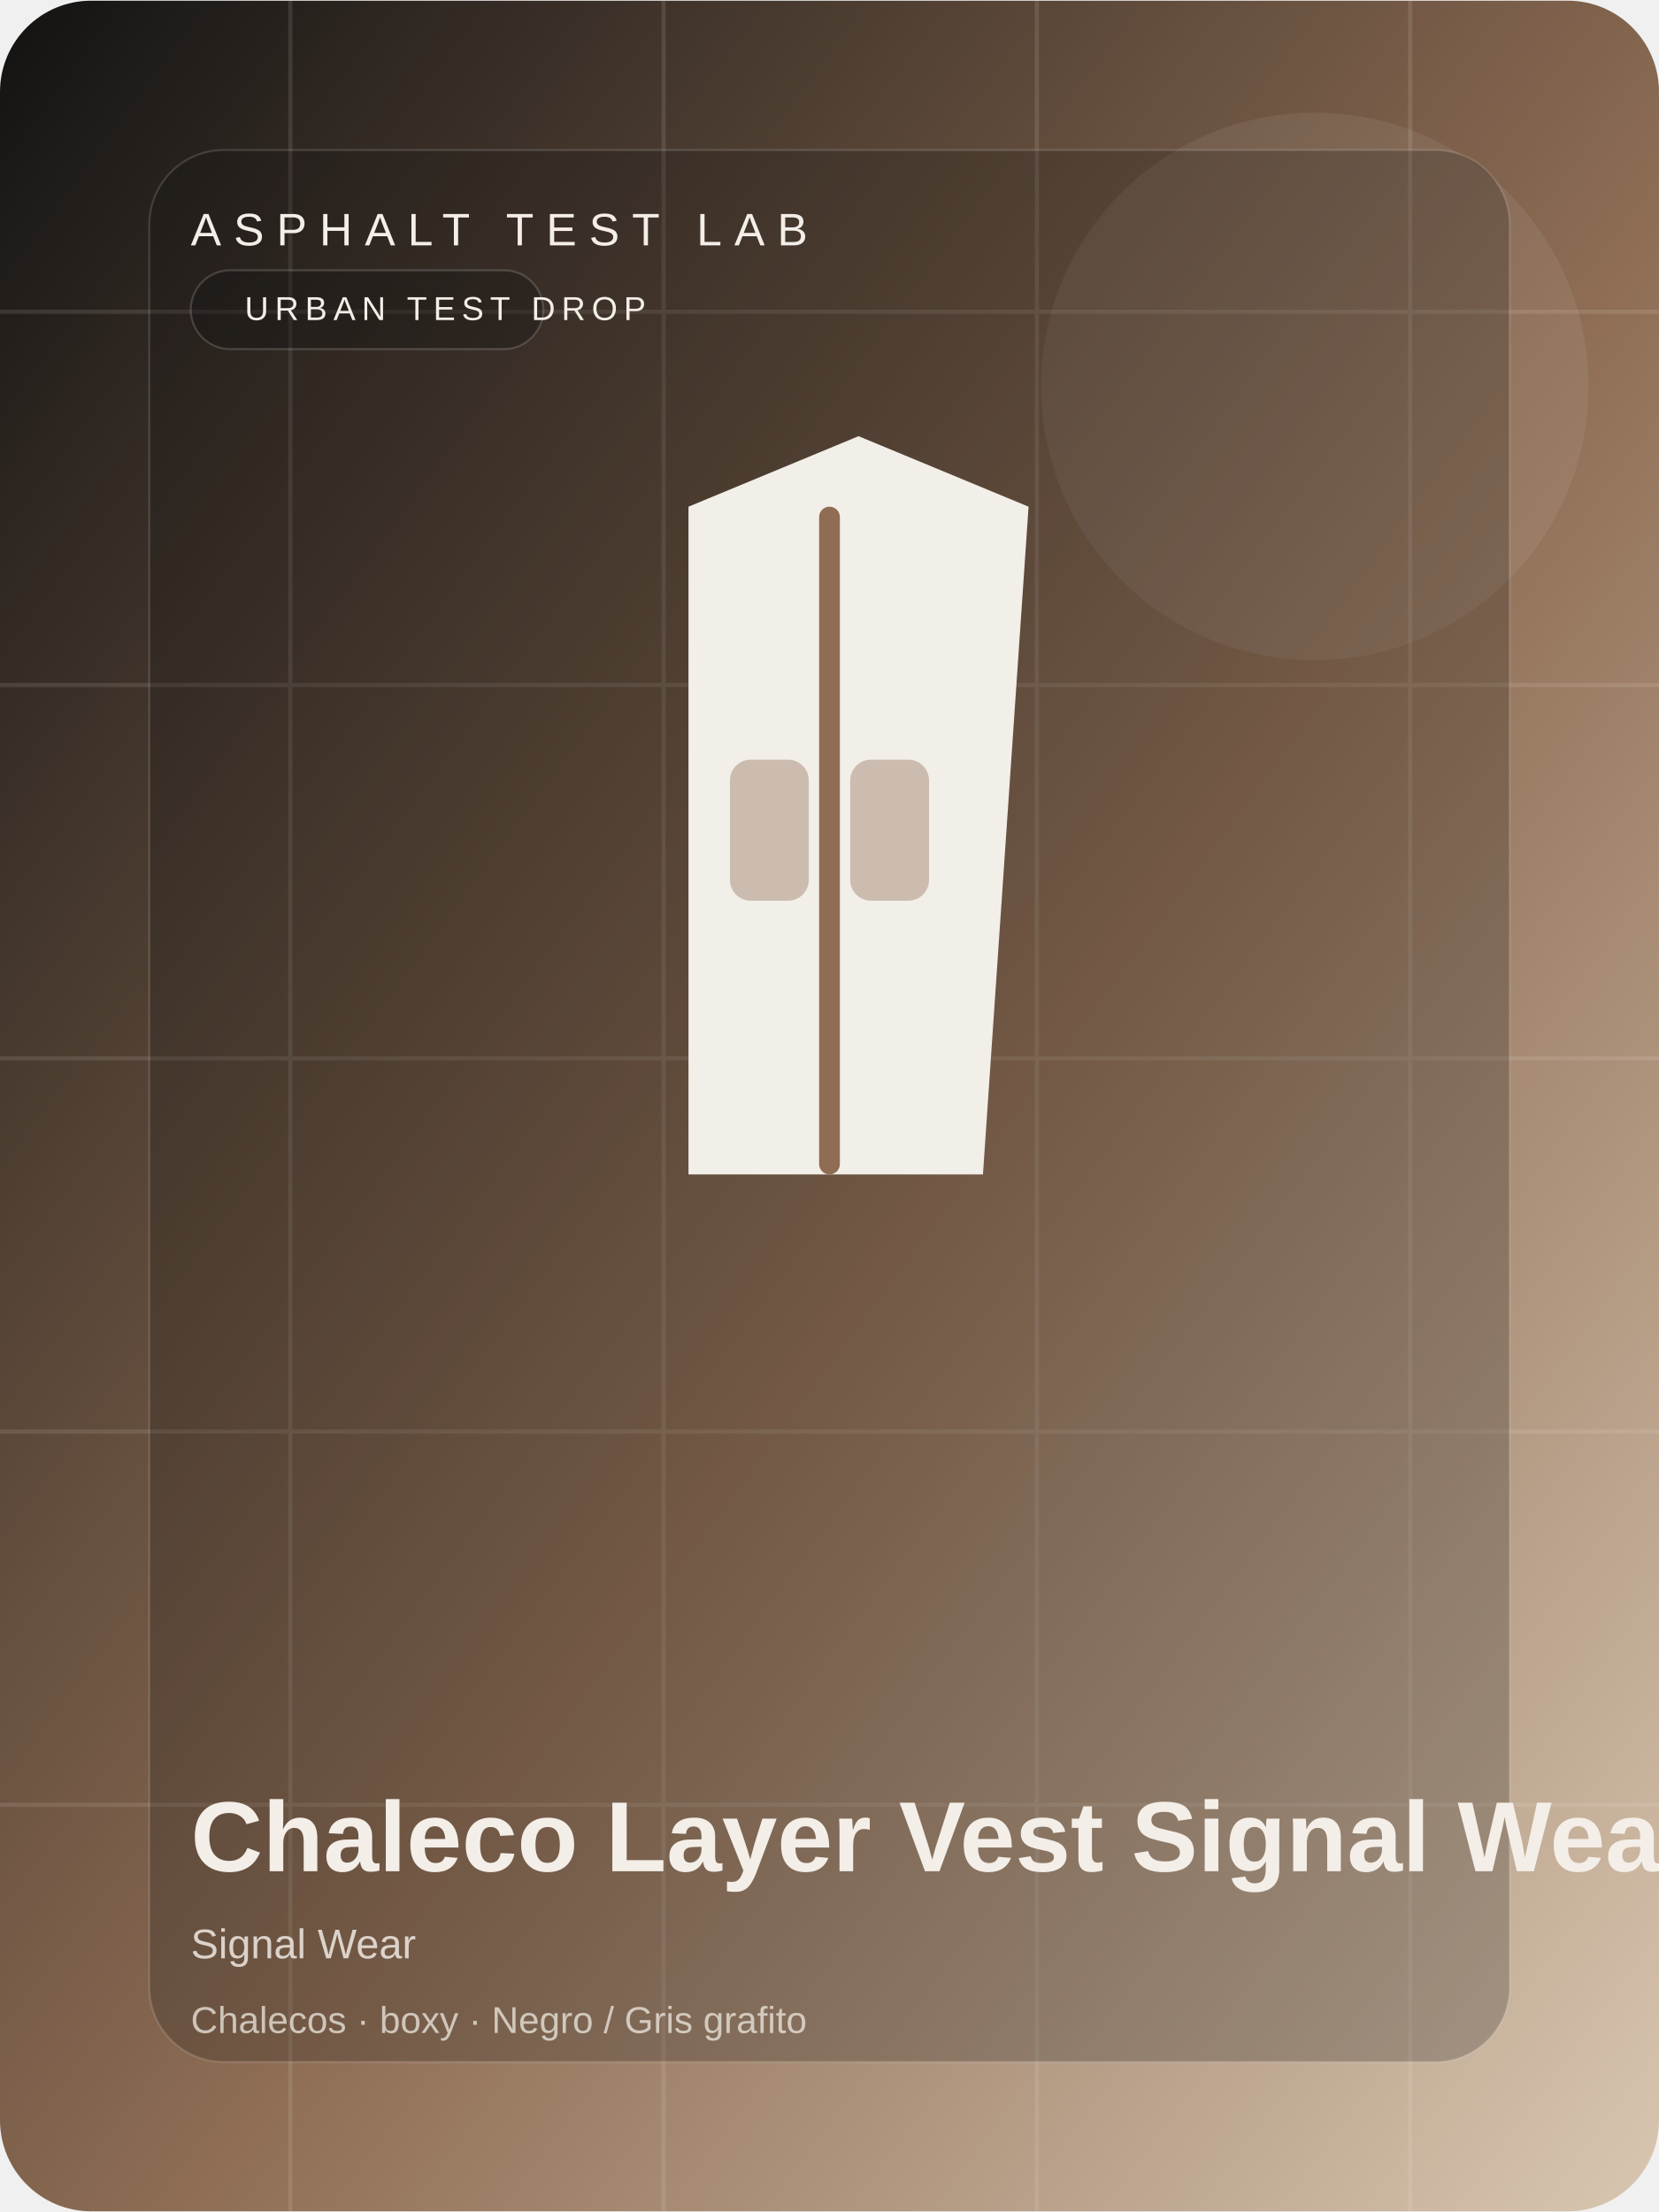
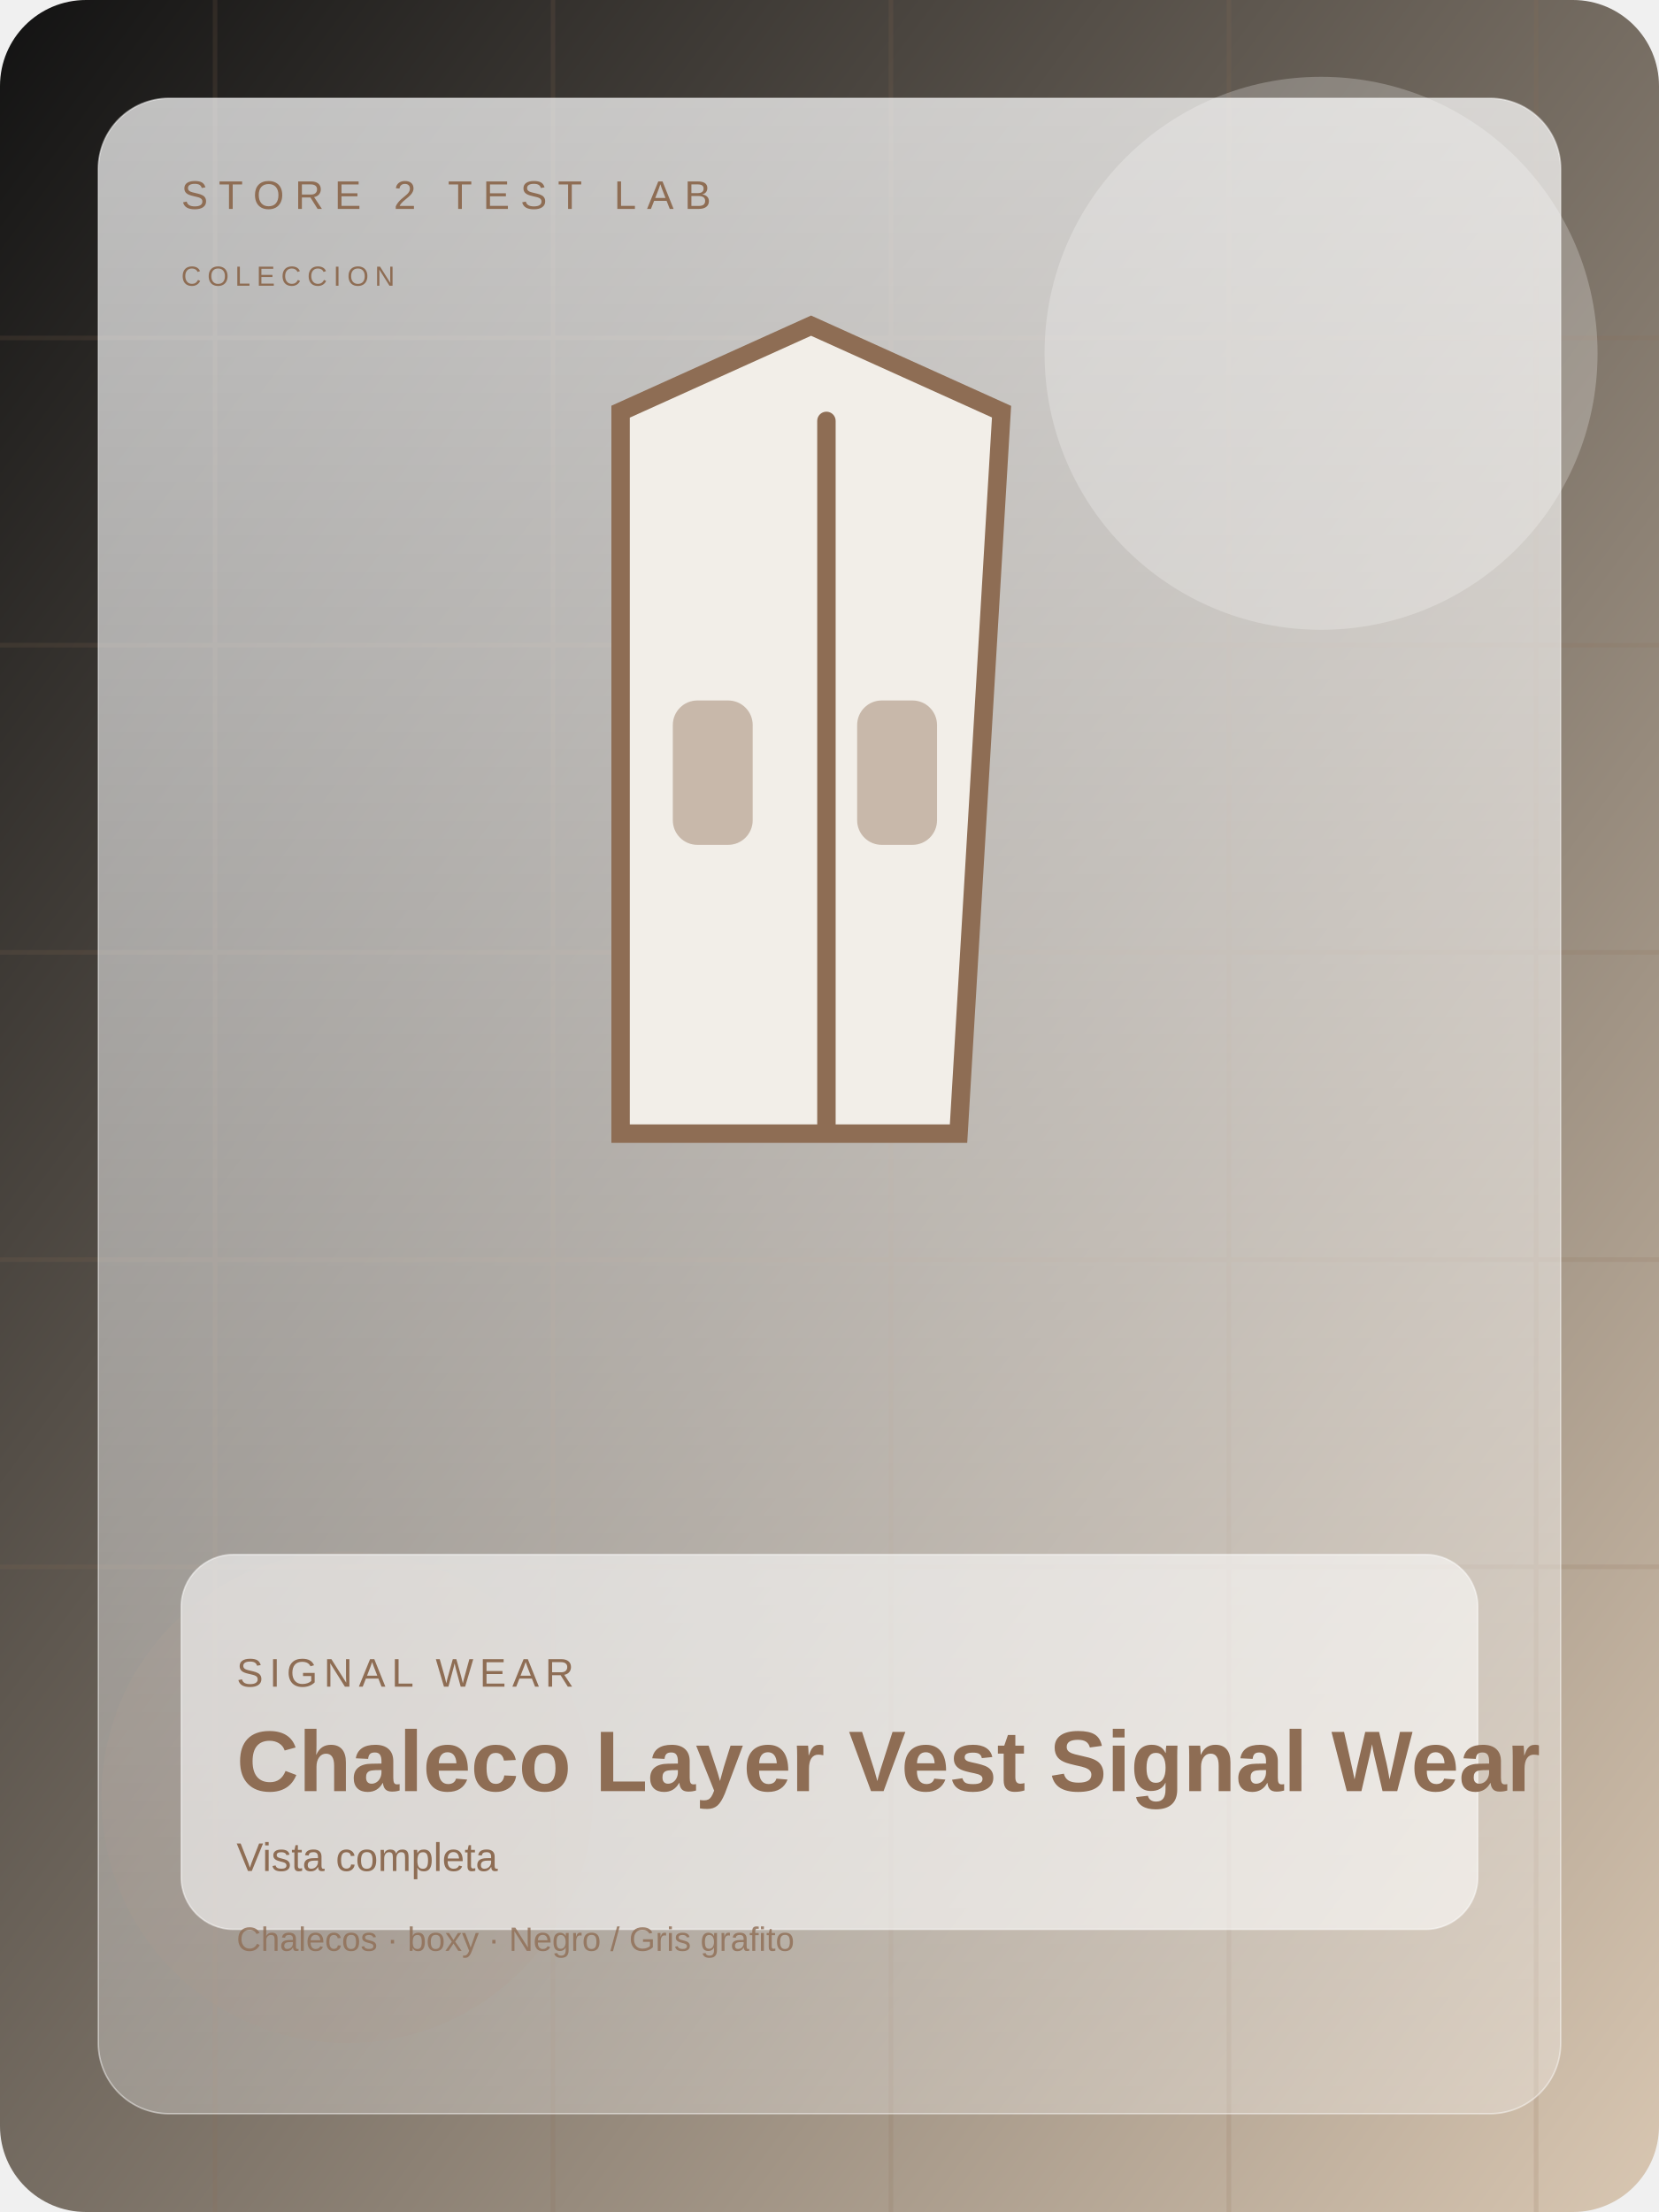
- <svg xmlns="http://www.w3.org/2000/svg" width="1200" height="1600" viewBox="0 0 800 1066" fill="none">
+ <svg xmlns="http://www.w3.org/2000/svg" width="1200" height="1600" viewBox="0 0 1080 1440" fill="none">
  <defs>
    <linearGradient id="bg" x1="0" y1="0" x2="1" y2="1">
      <stop offset="0%" stop-color="#121212" />
-       <stop offset="55%" stop-color="#8e6d54" />
      <stop offset="100%" stop-color="#d9c7b2" />
    </linearGradient>
    <linearGradient id="panel" x1="0" y1="0" x2="0" y2="1">
-       <stop offset="0%" stop-color="rgba(255,255,255,0.14)" />
-       <stop offset="100%" stop-color="rgba(255,255,255,0.02)" />
+       <stop offset="0%" stop-color="rgba(255,255,255,0.72)" />
+       <stop offset="100%" stop-color="rgba(255,255,255,0.28)" />
    </linearGradient>
  </defs>
-   <rect width="800" height="1066" rx="44" fill="url(#bg)" />
-   <g opacity="0.12" stroke="#f3eee7" stroke-width="2">
-     <path d="M0 150h800" />
-     <path d="M0 330h800" />
-     <path d="M0 510h800" />
-     <path d="M0 690h800" />
-     <path d="M0 870h800" />
-     <path d="M140 0v1066" />
-     <path d="M320 0v1066" />
-     <path d="M500 0v1066" />
-     <path d="M680 0v1066" />
+   <rect width="1080" height="1440" rx="56" fill="url(#bg)" />
+   <g opacity="0.16" stroke="#8e6d54" stroke-width="3">
+     <path d="M0 220h1080" />
+     <path d="M0 420h1080" />
+     <path d="M0 620h1080" />
+     <path d="M0 820h1080" />
+     <path d="M0 1020h1080" />
+     <path d="M140 0v1440" />
+     <path d="M360 0v1440" />
+     <path d="M580 0v1440" />
+     <path d="M800 0v1440" />
+     <path d="M1000 0v1440" />
  </g>
-   <circle cx="634" cy="186" r="132" fill="#ffffff" opacity="0.07" />
-   <rect x="72" y="72" width="656" height="922" rx="36" fill="#0f0f0f" fill-opacity="0.22" stroke="rgba(255,255,255,0.14)" />
-   <text x="92" y="118" fill="#f3eee7" font-size="22" font-family="Arial, sans-serif" letter-spacing="6">ASPHALT TEST LAB</text>
-   <text x="92" y="902" fill="#f3eee7" font-size="48" font-weight="700" font-family="Arial, sans-serif">Chaleco Layer Vest Signal Wear</text>
-   <text x="92" y="944" fill="rgba(243,238,231,0.82)" font-size="20" font-family="Arial, sans-serif">Signal Wear</text>
-   <text x="92" y="980" fill="rgba(243,238,231,0.72)" font-size="18" font-family="Arial, sans-serif">Chalecos · boxy · Negro / Gris grafito</text>
-   <g transform="translate(0 80)">
-     <path d="M332 164l82-34 82 34-22 322H332z" fill="#f2eee8" />
-     <rect x="395" y="164" width="10" height="322" rx="5" fill="#8e6d54" />
-     <rect x="352" y="286" width="38" height="68" rx="10" fill="#8e6d54" opacity="0.38" />
-     <rect x="410" y="286" width="38" height="68" rx="10" fill="#8e6d54" opacity="0.38" />
+   <circle cx="860" cy="230" r="180" fill="#ffffff" opacity="0.24" />
+   <circle cx="226" cy="1170" r="160" fill="#8e6d54" opacity="0.15" />
+   <rect x="64" y="64" width="952" height="1312" rx="46" fill="url(#panel)" stroke="rgba(255,255,255,0.46)" />
+   <text x="118" y="136" fill="#8e6d54" font-size="26" font-family="Arial, sans-serif" letter-spacing="7">STORE 2 TEST LAB</text>
+   <text x="118" y="186" fill="#8e6d54" font-size="18" font-family="Arial, sans-serif" letter-spacing="4">COLECCION</text>
+   <g transform="translate(0 28)">
+     <path d="M404 240l124-56 124 56-28 470H404z" fill="#f2eee8" stroke="#8e6d54" stroke-width="12" />
+     <rect x="532" y="240" width="12" height="470" rx="6" fill="#8e6d54" />
+     <rect x="438" y="428" width="52" height="94" rx="16" fill="#8e6d54" opacity="0.42" />
+     <rect x="558" y="428" width="52" height="94" rx="16" fill="#8e6d54" opacity="0.42" />
  </g>
-   <rect x="92" y="130" width="170" height="38" rx="19" fill="#111111" fill-opacity="0.32" stroke="rgba(255,255,255,0.16)" />
-   <text x="118" y="154" fill="#f3eee7" font-size="16" font-family="Arial, sans-serif" letter-spacing="3">URBAN TEST DROP</text>
+   <rect x="118" y="1012" width="844" height="244" rx="34" fill="rgba(255,255,255,0.58)" stroke="rgba(255,255,255,0.48)" />
+   <text x="154" y="1098" fill="#8e6d54" font-size="26" font-family="Arial, sans-serif" letter-spacing="4">SIGNAL WEAR</text>
+   <text x="154" y="1166" fill="#8e6d54" font-size="56" font-weight="700" font-family="Arial, sans-serif">Chaleco Layer Vest Signal Wear</text>
+   <text x="154" y="1218" fill="#8e6d54" font-size="26" font-family="Arial, sans-serif">Vista completa</text>
+   <text x="154" y="1270" fill="#8e6d54" font-size="22" font-family="Arial, sans-serif" opacity="0.8">Chalecos · boxy · Negro / Gris grafito</text>
</svg>
